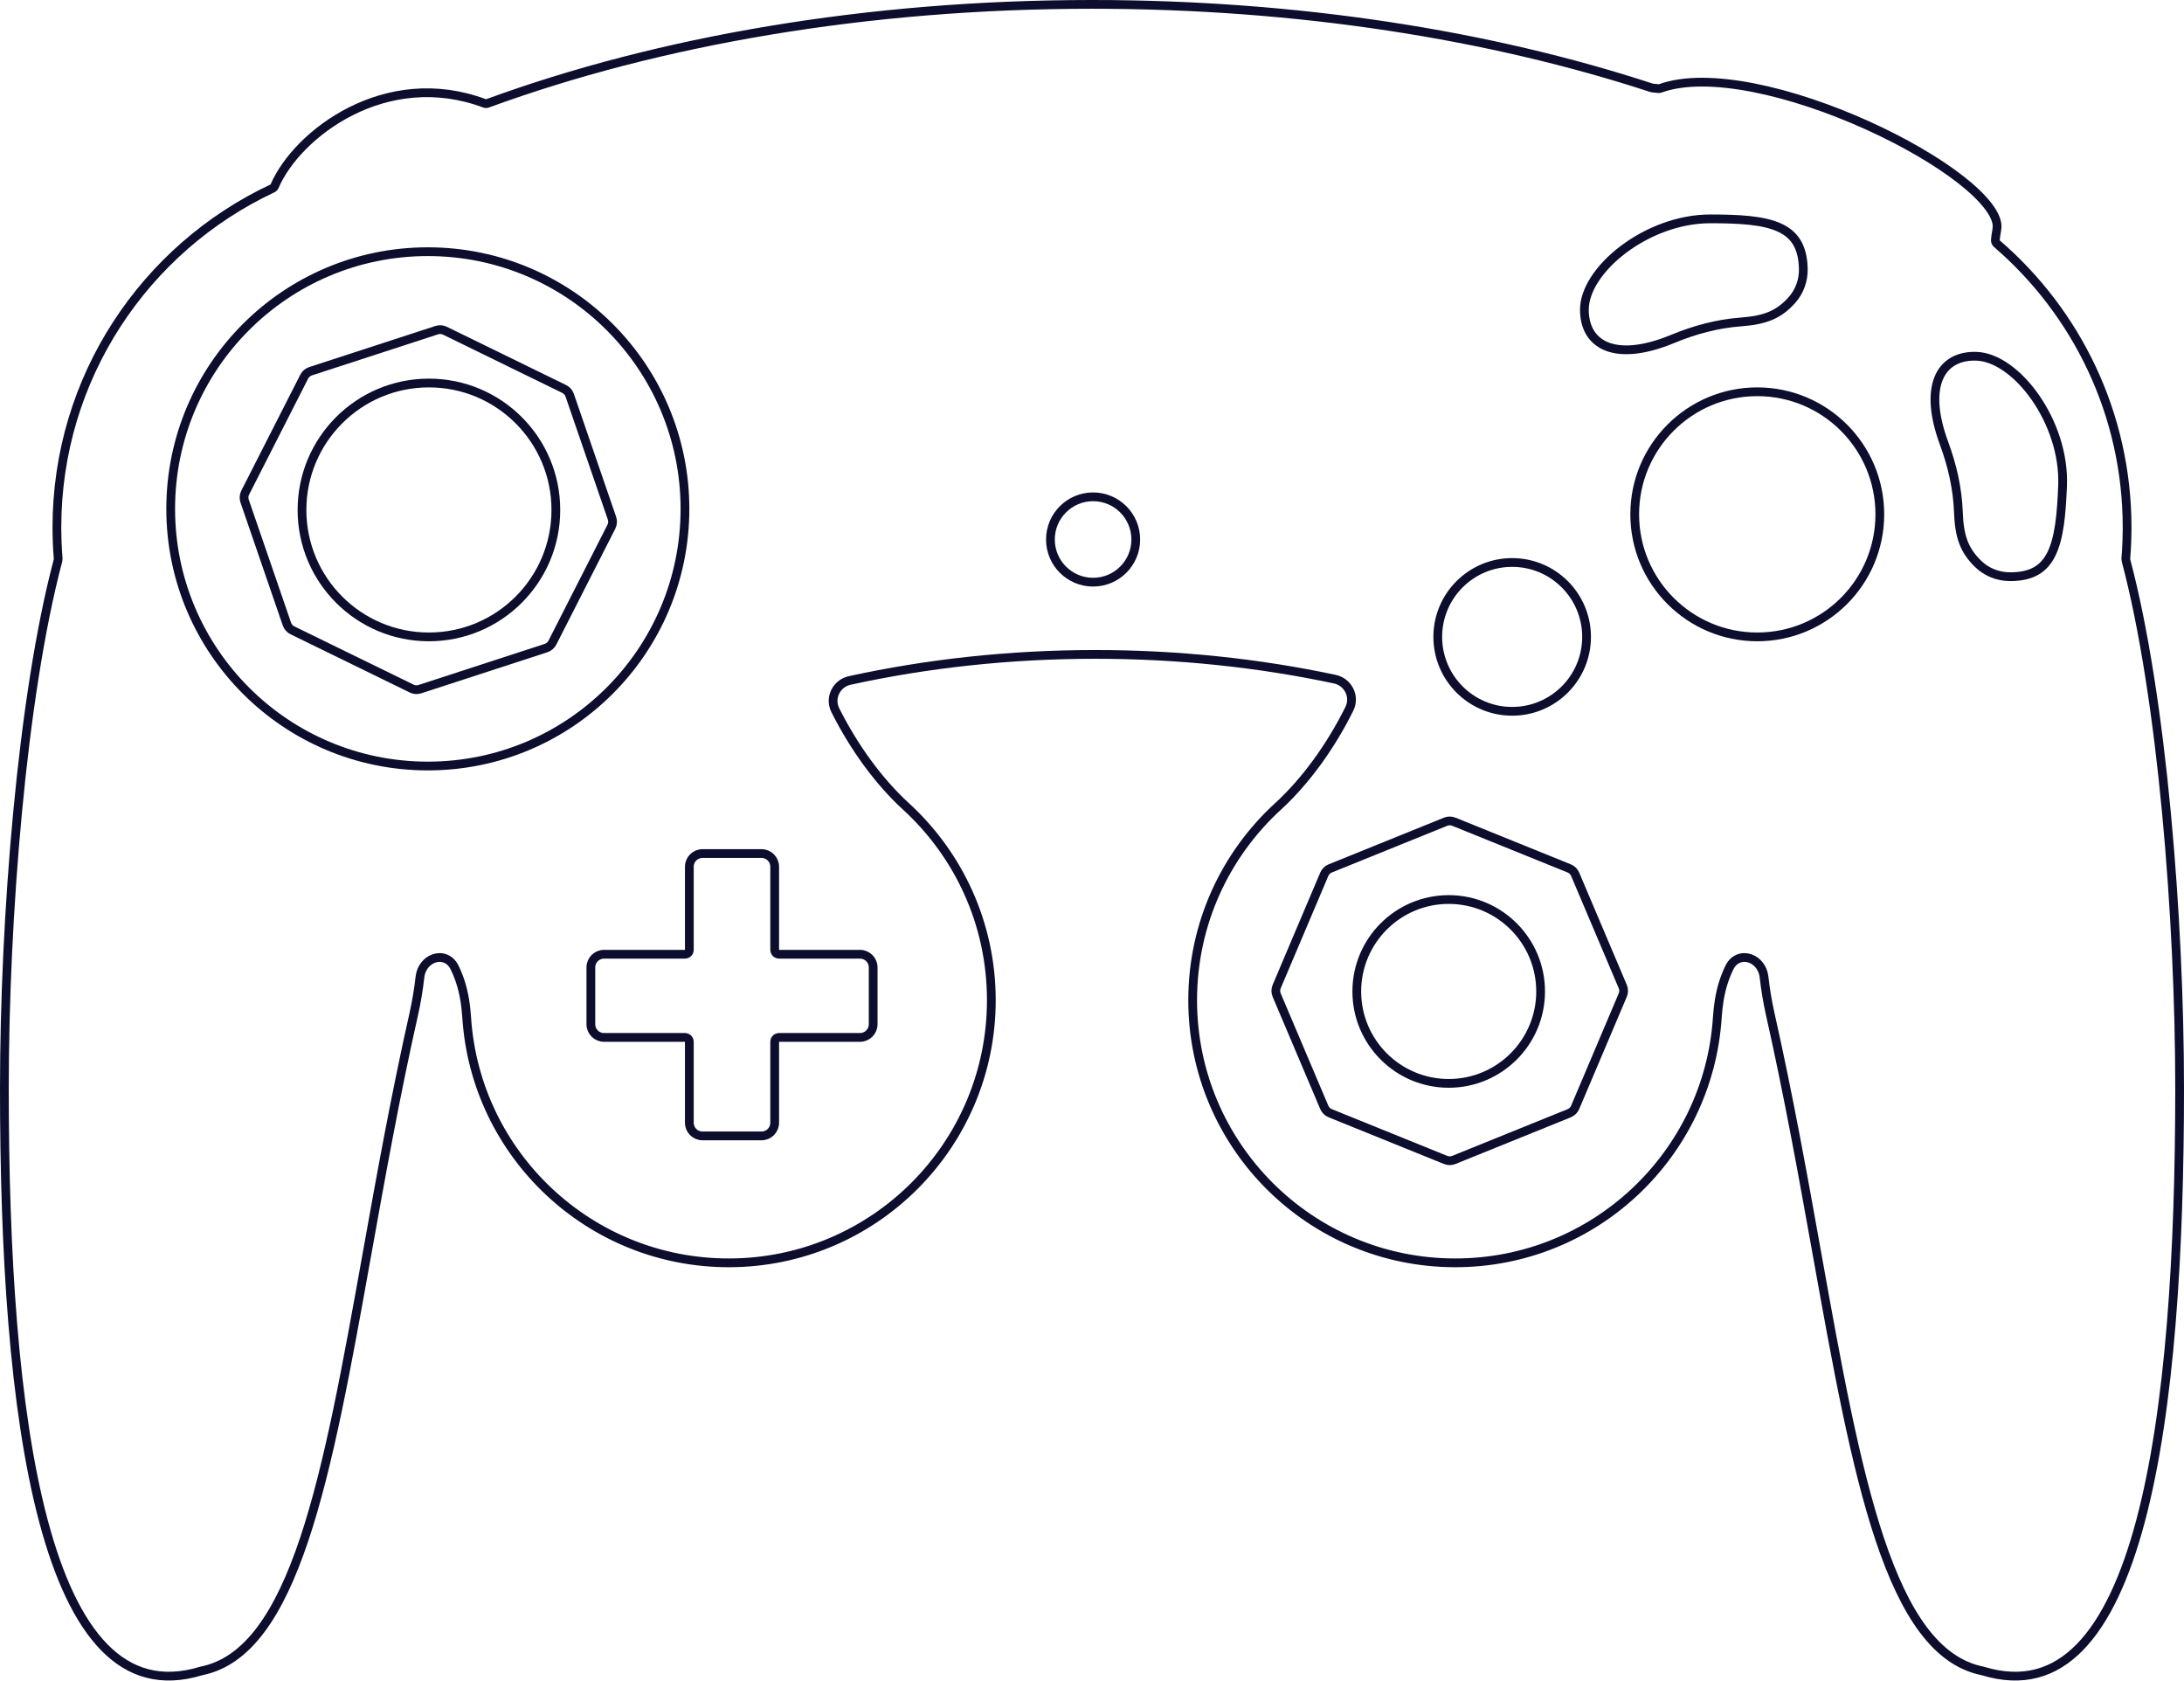
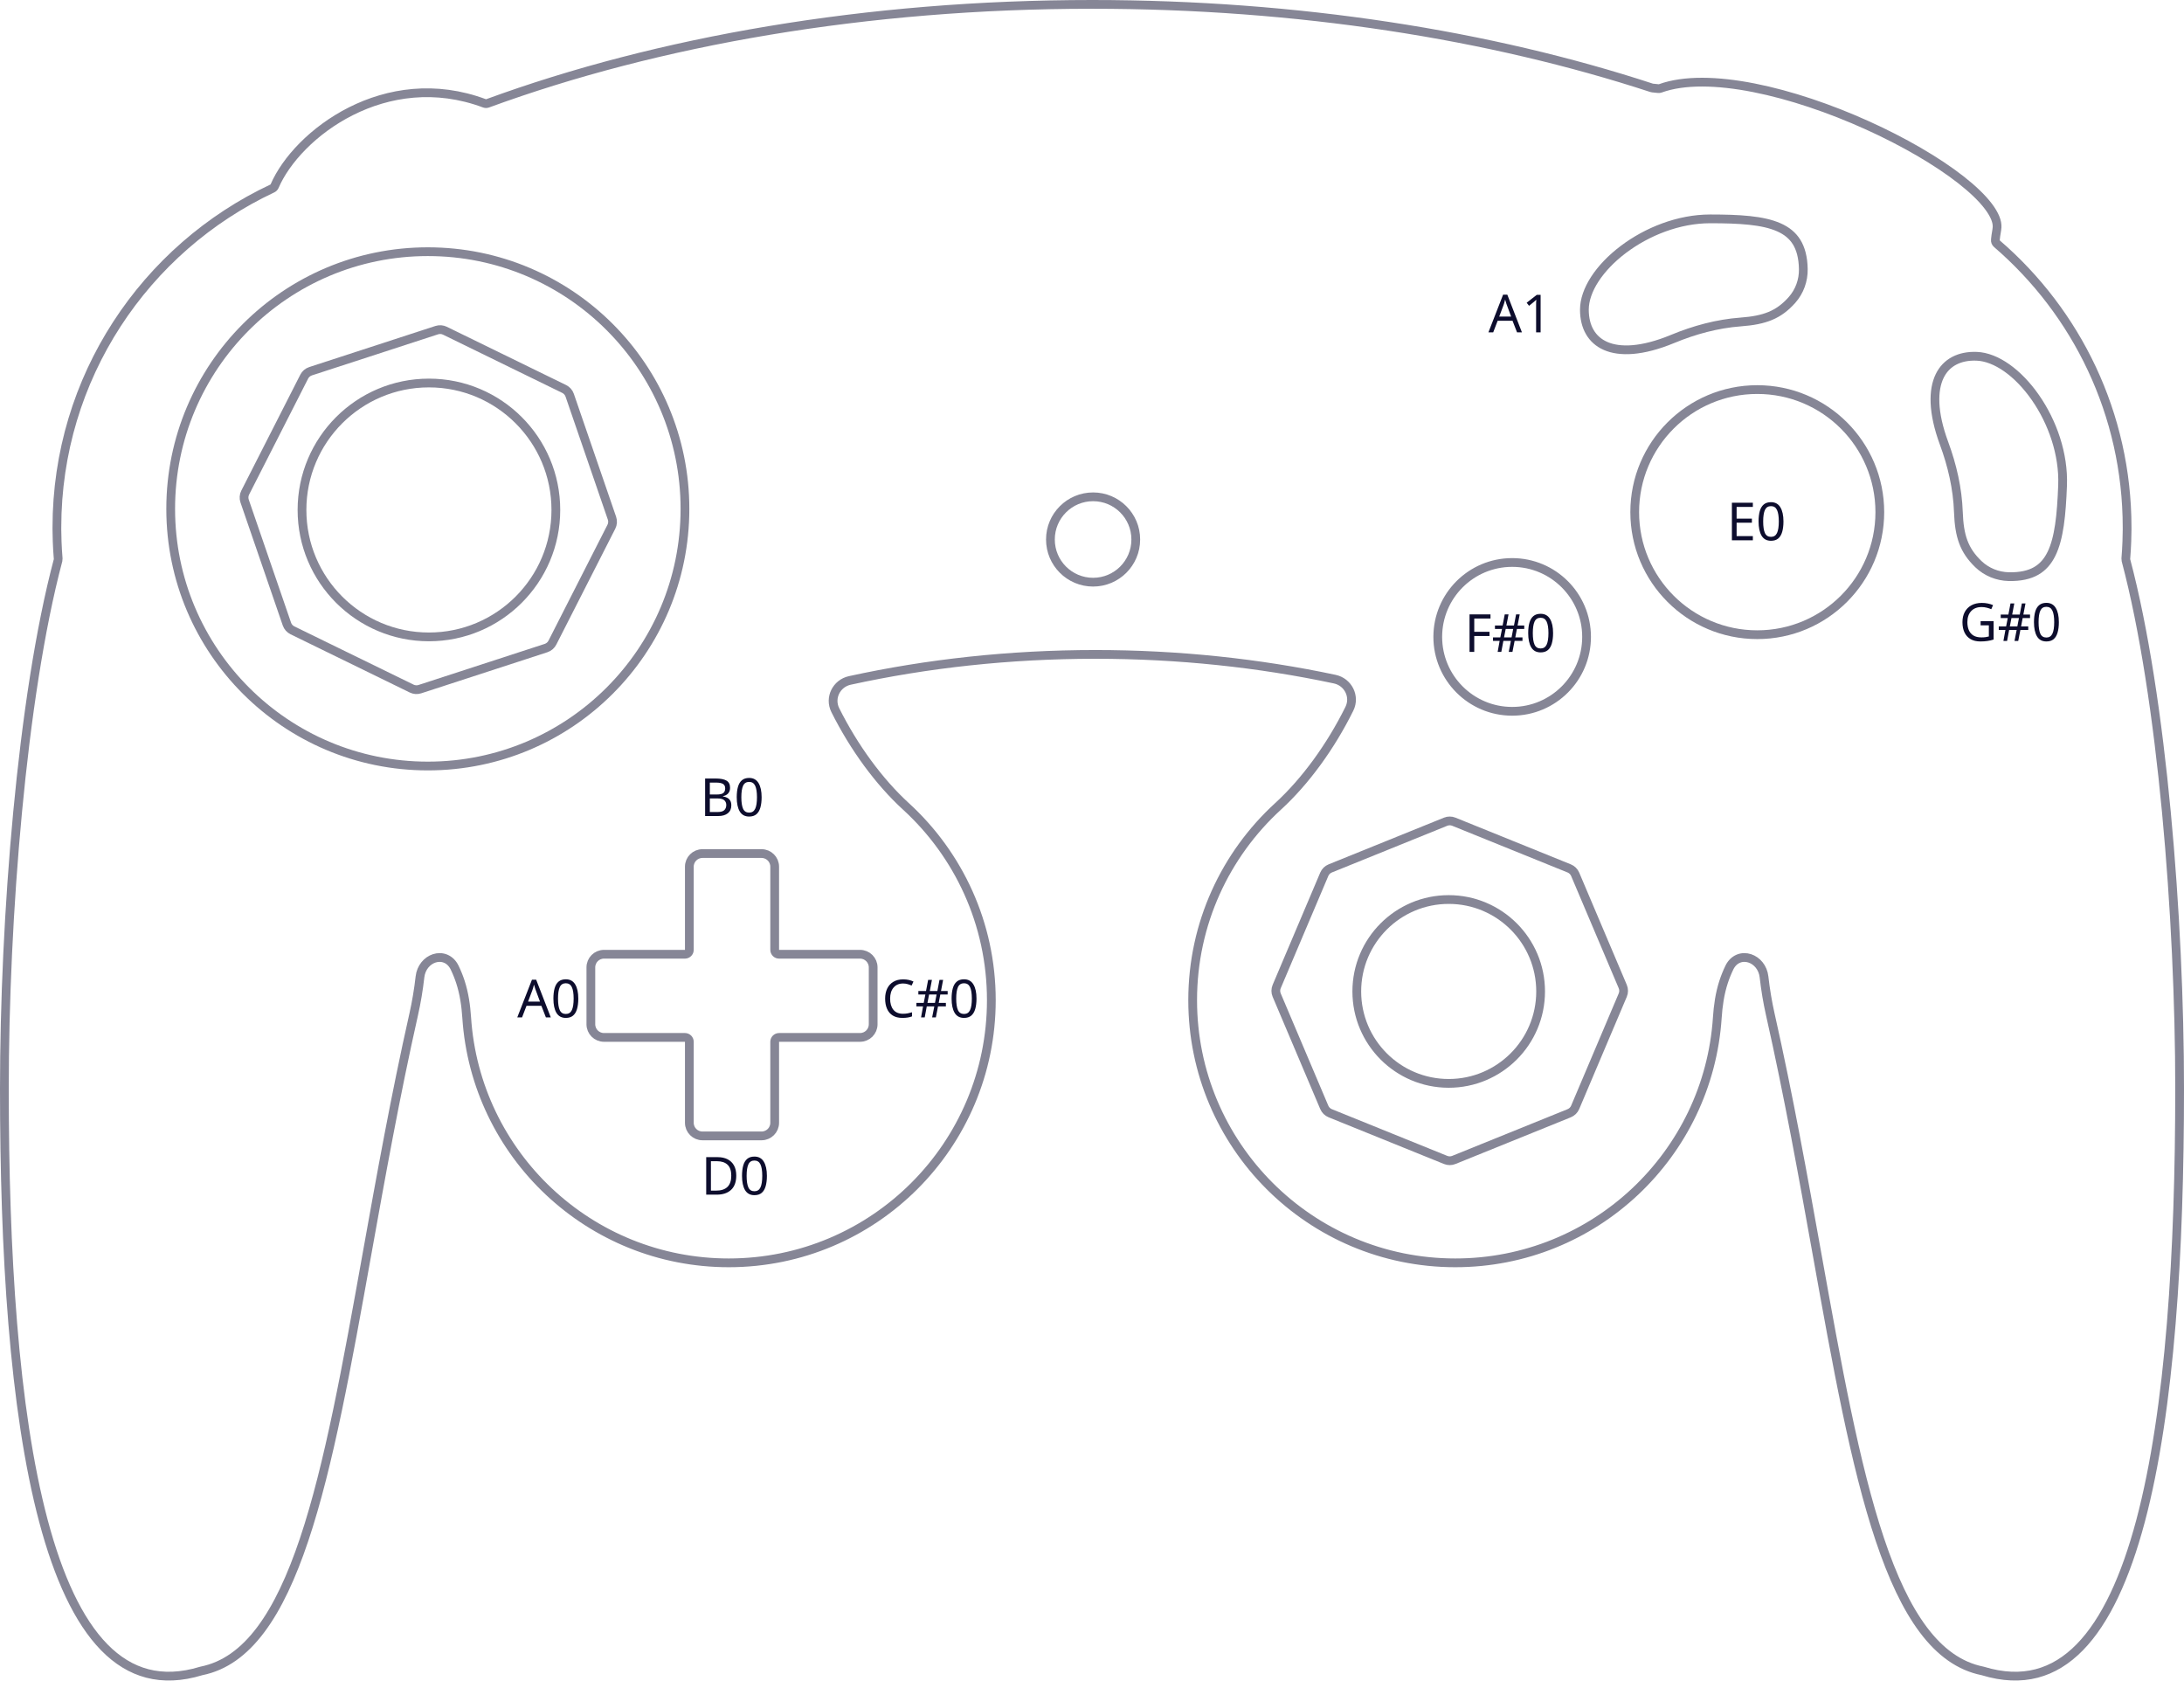
<svg xmlns="http://www.w3.org/2000/svg" width="998" height="768" viewBox="0 0 998 768" fill="none">
-   <path id="controller-body" d="M754.702 40.125C754.841 40.17 754.984 40.201 755.129 40.215C755.991 40.299 756.876 40.39 757.785 40.488C758.088 40.521 758.394 40.484 758.68 40.381C769.528 36.457 784.663 36.795 801.484 40.117C818.241 43.427 836.4 49.643 853.128 57.188C869.862 64.736 885.076 73.575 895.967 82.084C901.418 86.343 905.721 90.468 908.592 94.256C911.501 98.092 912.741 101.315 912.58 103.834C912.532 104.577 912.41 105.336 912.263 106.2L912.235 106.362C912.101 107.153 911.95 108.038 911.874 108.936C911.863 109.064 911.851 109.192 911.839 109.319C911.83 109.418 911.82 109.518 911.809 109.617C911.74 110.269 911.996 110.914 912.493 111.342C948.932 142.704 972 189.157 972 241C972 241.179 972 241.357 971.999 241.535V241.55L972 241.748L972 242C972 243.789 971.961 245.574 971.884 247.354L971.884 247.367C971.786 250.03 971.628 252.678 971.41 255.309C971.391 255.537 971.411 255.766 971.47 255.987C988.065 318.453 996 420.032 996 497.398C996 571.385 991.745 643.91 978.13 695.013C971.315 720.591 962.223 740.53 950.375 752.642C944.478 758.67 937.928 762.73 930.648 764.621C923.37 766.511 915.226 766.27 906.083 763.485C906.021 763.466 905.959 763.45 905.895 763.437C895.426 761.326 886.591 754.913 878.905 744.688C871.2 734.437 864.729 720.45 859.021 703.43C847.601 669.377 839.412 623.737 830.292 572.878L830.288 572.858C824.049 538.065 817.38 500.879 808.951 463.458C807.693 457.872 806.745 452.152 806.085 446.331C805.606 442.099 802.854 438.941 799.548 437.872C797.886 437.335 796.056 437.323 794.356 438.03C792.641 438.744 791.215 440.123 790.263 442.086C789.241 444.194 788.352 446.388 787.609 448.668C785.876 453.993 785.097 459.526 784.739 464.981C780.632 527.534 728.592 577 665 577C598.726 577 545 523.274 545 457C545 421.937 560.036 390.388 584.018 368.444C596.436 357.082 608.012 341.214 616.605 323.861C619.414 318.189 615.998 311.596 609.917 310.303C575.39 302.96 538.631 299 500.5 299C461.351 299 423.647 303.174 388.322 310.898C382.253 312.225 378.875 318.828 381.704 324.483C390.265 341.591 401.712 357.217 413.982 368.444C437.964 390.388 453 421.937 453 457C453 523.274 399.274 577 333 577C269.408 577 217.368 527.534 213.261 464.981C212.903 459.526 212.124 453.993 210.391 448.668C209.648 446.389 208.759 444.194 207.737 442.086C206.785 440.123 205.359 438.744 203.644 438.031C201.944 437.323 200.114 437.335 198.452 437.873C195.146 438.941 192.394 442.099 191.915 446.332C191.255 452.152 190.307 457.872 189.049 463.458C180.619 500.88 173.951 538.068 167.711 572.862L167.708 572.878C158.588 623.737 150.399 669.377 138.979 703.43C133.271 720.45 126.8 734.437 119.095 744.688C111.409 754.913 102.574 761.326 92.105 763.437C92.041 763.45 91.979 763.466 91.917 763.485C82.774 766.27 74.63 766.511 67.352 764.621C60.072 762.73 53.522 758.67 47.625 752.642C35.777 740.53 26.685 720.591 19.87 695.013C6.255 643.91 2 571.385 2 497.398C2 420.032 9.935 318.453 26.53 255.987C26.589 255.766 26.609 255.537 26.59 255.309C26.372 252.678 26.214 250.03 26.116 247.367L26.116 247.354C26.039 245.574 26 243.789 26 242C26 241.85 26 241.7 26.001 241.549L26.001 241.536C26 241.357 26 241.179 26 241C26 172.489 66.29 113.385 124.478 86.095C124.921 85.887 125.273 85.524 125.466 85.074C130.569 73.199 143.226 59.456 160.368 50.827C177.449 42.228 198.827 38.785 221.401 47.223C221.848 47.39 222.34 47.392 222.789 47.228C300.498 18.776 395.882 2 499 2C593.215 2 680.977 16.004 754.702 40.125Z" stroke="#0D0D2D" stroke-width="4" stroke-linejoin="round" />
-   <circle id="left-analog-bevel" cx="195.5" cy="232.5" r="117.5" stroke="#0D0D2D" stroke-width="4" stroke-linejoin="round" />
-   <path id="left-analog-octagon" d="M203.314 151.109L257.796 177.72C258.987 178.302 259.899 179.333 260.33 180.587L279.649 236.774C280.09 238.056 279.991 239.461 279.377 240.668L252.426 293.62C251.824 294.802 250.778 295.696 249.518 296.106L191.863 314.876C190.629 315.278 189.287 315.184 188.12 314.614L133.639 288.003C132.448 287.421 131.536 286.39 131.105 285.136L111.786 228.949C111.345 227.668 111.443 226.263 112.058 225.055L139.009 172.104C139.61 170.922 140.657 170.028 141.917 169.617L199.572 150.848C200.806 150.446 202.148 150.54 203.314 151.109Z" stroke="#0D0D2D" stroke-width="4" stroke-linejoin="round" />
-   <circle id="left-analog" cx="196" cy="233" r="58" stroke="#0D0D2D" stroke-width="4" stroke-linejoin="round" />
-   <path id="d-pad" d="M313 436C314.105 436 315 435.105 315 434V396C315 392.686 317.686 390 321 390H348C351.314 390 354 392.686 354 396V434C354 435.105 354.895 436 356 436H393C396.314 436 399 438.686 399 442V468C399 471.314 396.314 474 393 474H356C354.895 474 354 474.895 354 476V513C354 516.314 351.314 519 348 519H321C317.686 519 315 516.314 315 513V476C315 474.895 314.105 474 313 474H276C272.686 474 270 471.314 270 468V442C270 438.686 272.686 436 276 436H313Z" stroke="#0D0D2D" stroke-width="4" stroke-linejoin="round" />
-   <path id="right-analog-octagon" d="M664.34 375.446L717.059 396.781C718.289 397.279 719.27 398.244 719.787 399.465L741.535 450.762C742.064 452.009 742.064 453.418 741.535 454.665L719.787 505.963C719.27 507.184 718.289 508.149 717.059 508.646L664.34 529.981C663.137 530.468 661.792 530.468 660.588 529.981L607.869 508.646C606.64 508.149 605.659 507.184 605.141 505.963L583.393 454.665C582.864 453.418 582.864 452.009 583.393 450.762L605.141 399.465C605.659 398.244 606.64 397.279 607.869 396.781L660.588 375.446C661.792 374.959 663.137 374.959 664.34 375.446Z" stroke="#0D0D2D" stroke-width="4" stroke-linejoin="round" />
-   <circle id="right-analog" cx="662" cy="453" r="42" stroke="#0D0D2D" stroke-width="4" stroke-linejoin="round" />
-   <path id="y" d="M818.879 137.04C815.775 140.54 812.625 142.824 808.965 144.349C805.273 145.887 800.961 146.697 795.464 147.105C784.681 147.906 774.223 150.764 764.316 154.866C750.287 160.674 740.141 160.901 733.654 158.057C727.33 155.285 724 149.367 724 141.5C724 132.625 730.822 122.268 741.772 113.993C752.634 105.785 767.095 100 781.5 100C794.941 100 805.55 100.63 812.845 103.852C816.419 105.43 819.121 107.603 820.974 110.592C822.839 113.598 823.946 117.591 824.042 122.97C824.135 128.122 822.288 133.197 818.879 137.04Z" stroke="#0D0D2D" stroke-width="4" stroke-linejoin="round" />
-   <path id="x" d="M904.056 257.768C900.678 254.53 898.518 251.294 897.136 247.577C895.742 243.829 895.1 239.488 894.905 233.979C894.523 223.174 892.072 212.613 888.358 202.554C883.098 188.311 883.264 178.163 886.357 171.792C889.373 165.58 895.416 162.482 903.276 162.787C912.145 163.131 922.229 170.349 930.074 181.612C937.855 192.783 943.075 207.458 942.516 221.852C941.995 235.283 940.954 245.86 937.453 253.024C935.736 256.535 933.461 259.15 930.402 260.886C927.326 262.633 923.293 263.584 917.915 263.472C912.763 263.365 907.764 261.322 904.056 257.768Z" stroke="#0D0D2D" stroke-width="4" stroke-linejoin="round" />
-   <circle id="a" cx="803" cy="235" r="56" stroke="#0D0D2D" stroke-width="4" stroke-linejoin="round" />
-   <circle id="b" cx="691" cy="291" r="34" stroke="#0D0D2D" stroke-width="4" stroke-linejoin="round" />
-   <circle id="start" cx="499.5" cy="246.5" r="19.5" stroke="#0D0D2D" stroke-width="4" stroke-linejoin="round" />
+   <path id="controller-body" opacity="0.5" d="M754.702 40.125C754.841 40.17 754.984 40.201 755.129 40.215C755.991 40.299 756.876 40.39 757.785 40.488C758.088 40.521 758.394 40.484 758.68 40.381C769.528 36.457 784.663 36.795 801.484 40.117C818.241 43.427 836.4 49.643 853.128 57.188C869.862 64.736 885.076 73.575 895.967 82.084C901.418 86.343 905.721 90.468 908.592 94.256C911.501 98.092 912.741 101.315 912.58 103.834C912.532 104.577 912.41 105.336 912.263 106.2L912.236 106.361C912.101 107.152 911.95 108.038 911.874 108.936C911.854 109.165 911.833 109.392 911.809 109.616C911.74 110.269 911.996 110.914 912.493 111.342C948.932 142.704 972 189.157 972 241C972 241.179 972 241.357 971.999 241.535V241.55L972 241.748L972 242C972 243.789 971.961 245.574 971.884 247.354L971.884 247.367C971.786 250.03 971.628 252.678 971.41 255.309C971.391 255.537 971.411 255.766 971.47 255.987C988.065 318.453 996 420.032 996 497.398C996 571.385 991.745 643.91 978.13 695.013C971.315 720.591 962.223 740.53 950.375 752.642C944.478 758.67 937.928 762.73 930.648 764.621C923.37 766.511 915.226 766.27 906.083 763.485C906.021 763.466 905.959 763.45 905.895 763.437C895.426 761.326 886.591 754.913 878.905 744.688C871.2 734.437 864.729 720.45 859.021 703.43C847.601 669.377 839.412 623.737 830.292 572.878L830.288 572.858C824.049 538.065 817.38 500.879 808.951 463.458C807.693 457.872 806.745 452.152 806.085 446.331C805.606 442.099 802.854 438.941 799.548 437.872C797.886 437.335 796.056 437.323 794.356 438.03C792.641 438.744 791.215 440.123 790.263 442.086C789.241 444.194 788.352 446.388 787.609 448.668C785.876 453.993 785.097 459.526 784.739 464.981C780.632 527.534 728.592 577 665 577C598.726 577 545 523.274 545 457C545 421.937 560.036 390.388 584.018 368.445C596.436 357.082 608.012 341.213 616.605 323.861C619.414 318.189 615.998 311.596 609.917 310.303C575.39 302.96 538.631 299 500.5 299C461.351 299 423.647 303.174 388.322 310.898C382.253 312.225 378.875 318.828 381.704 324.483C390.265 341.591 401.712 357.217 413.982 368.444C437.964 390.388 453 421.937 453 457C453 523.274 399.274 577 333 577C269.408 577 217.368 527.534 213.261 464.981C212.903 459.526 212.124 453.993 210.391 448.668C209.648 446.389 208.759 444.194 207.737 442.086C206.785 440.123 205.359 438.744 203.644 438.031C201.944 437.323 200.114 437.335 198.452 437.873C195.146 438.941 192.394 442.099 191.915 446.332C191.255 452.152 190.307 457.872 189.049 463.458C180.619 500.88 173.951 538.068 167.711 572.862L167.708 572.878C158.588 623.737 150.399 669.377 138.979 703.43C133.271 720.45 126.8 734.437 119.095 744.688C111.409 754.913 102.574 761.326 92.105 763.437C92.041 763.45 91.979 763.466 91.917 763.485C82.774 766.27 74.63 766.511 67.352 764.621C60.072 762.73 53.522 758.67 47.625 752.642C35.777 740.53 26.685 720.591 19.87 695.013C6.255 643.91 2 571.385 2 497.398C2 420.032 9.935 318.453 26.53 255.987C26.589 255.766 26.609 255.537 26.59 255.309C26.372 252.678 26.214 250.03 26.116 247.367L26.116 247.354C26.039 245.574 26 243.789 26 242C26 241.85 26 241.7 26.001 241.549L26.001 241.536C26 241.357 26 241.179 26 241C26 172.489 66.29 113.385 124.478 86.095C124.921 85.887 125.273 85.524 125.466 85.074C130.569 73.199 143.226 59.456 160.368 50.827C177.449 42.228 198.827 38.785 221.401 47.223C221.848 47.39 222.34 47.392 222.789 47.228C300.498 18.776 395.882 2 499 2C593.215 2 680.977 16.004 754.702 40.125Z" stroke="#0D0D2D" stroke-width="4" stroke-linejoin="round" />
+   <circle id="left-analog-bevel" opacity="0.5" cx="195.5" cy="232.5" r="117.5" stroke="#0D0D2D" stroke-width="4" stroke-linejoin="round" />
+   <path id="left-analog-octagon" opacity="0.5" d="M199.572 150.848C200.806 150.446 202.148 150.54 203.314 151.109L257.796 177.72C258.987 178.302 259.899 179.333 260.33 180.587L279.649 236.774C280.09 238.056 279.991 239.461 279.377 240.668L252.426 293.62C251.824 294.802 250.778 295.696 249.518 296.106L191.863 314.876C190.629 315.278 189.287 315.184 188.12 314.614L133.639 288.003C132.448 287.421 131.536 286.39 131.105 285.136L111.786 228.949C111.345 227.668 111.443 226.263 112.058 225.055L139.009 172.104C139.61 170.922 140.657 170.028 141.917 169.617L199.572 150.848Z" stroke="#0D0D2D" stroke-width="4" stroke-linejoin="round" />
+   <circle id="left-analog" opacity="0.5" cx="196" cy="233" r="58" stroke="#0D0D2D" stroke-width="4" stroke-linejoin="round" />
+   <path id="d-pad" opacity="0.5" d="M313 436C314.105 436 315 435.105 315 434V396C315 392.686 317.686 390 321 390H348C351.314 390 354 392.686 354 396V434C354 435.105 354.895 436 356 436H393C396.314 436 399 438.686 399 442V468C399 471.314 396.314 474 393 474H356C354.895 474 354 474.895 354 476V513C354 516.314 351.314 519 348 519H321C317.686 519 315 516.314 315 513V476C315 474.895 314.105 474 313 474H276C272.686 474 270 471.314 270 468V442C270 438.686 272.686 436 276 436H313Z" stroke="#0D0D2D" stroke-width="4" stroke-linejoin="round" />
+   <path id="right-analog-octagon" opacity="0.5" d="M660.588 375.446C661.792 374.959 663.137 374.959 664.34 375.446L717.059 396.781C718.289 397.279 719.27 398.244 719.787 399.465L741.535 450.762C742.064 452.009 742.064 453.418 741.535 454.665L719.787 505.963C719.27 507.184 718.289 508.149 717.059 508.646L664.34 529.981C663.137 530.468 661.792 530.468 660.588 529.981L607.869 508.646C606.64 508.149 605.659 507.184 605.141 505.963L583.393 454.665C582.864 453.418 582.864 452.009 583.393 450.762L605.141 399.465C605.659 398.244 606.64 397.279 607.869 396.781L660.588 375.446Z" stroke="#0D0D2D" stroke-width="4" stroke-linejoin="round" />
+   <circle id="right-analog" opacity="0.5" cx="662" cy="453" r="42" stroke="#0D0D2D" stroke-width="4" stroke-linejoin="round" />
+   <path id="y" opacity="0.5" d="M824.042 122.97C824.135 128.122 822.288 133.197 818.879 137.04C815.775 140.54 812.625 142.824 808.965 144.349C805.273 145.887 800.961 146.697 795.464 147.105C784.681 147.906 774.223 150.764 764.316 154.866C750.287 160.674 740.141 160.901 733.654 158.057C727.33 155.285 724 149.367 724 141.5C724 132.625 730.822 122.268 741.772 113.993C752.634 105.785 767.095 100 781.5 100C794.941 100 805.55 100.63 812.845 103.852C816.419 105.43 819.121 107.603 820.974 110.592C822.839 113.598 823.946 117.591 824.042 122.97Z" stroke="#0D0D2D" stroke-width="4" stroke-linejoin="round" />
+   <path id="x" opacity="0.5" d="M917.915 263.472C912.763 263.365 907.764 261.322 904.056 257.768C900.678 254.53 898.518 251.294 897.136 247.577C895.742 243.829 895.1 239.488 894.905 233.979C894.523 223.174 892.072 212.613 888.358 202.554C883.098 188.311 883.264 178.163 886.357 171.792C889.373 165.58 895.416 162.482 903.276 162.787C912.145 163.131 922.229 170.349 930.074 181.612C937.855 192.783 943.075 207.458 942.516 221.852C941.995 235.283 940.954 245.86 937.453 253.024C935.736 256.535 933.461 259.15 930.402 260.886C927.326 262.633 923.293 263.584 917.915 263.472Z" stroke="#0D0D2D" stroke-width="4" stroke-linejoin="round" />
+   <circle id="a" opacity="0.5" cx="803" cy="234" r="56" stroke="#0D0D2D" stroke-width="4" stroke-linejoin="round" />
+   <circle id="b" opacity="0.5" cx="691" cy="291" r="34" stroke="#0D0D2D" stroke-width="4" stroke-linejoin="round" />
+   <circle id="start" opacity="0.5" cx="499.5" cy="246.5" r="19.5" stroke="#0D0D2D" stroke-width="4" stroke-linejoin="round" />
+   <text id="E0" fill="#0D0D2D" xml:space="preserve" style="white-space: pre" font-family="Coda" font-size="24" letter-spacing="0em">
+     <tspan x="789.078" y="246.852">E0</tspan>
+   </text>
+   <text id="F#0" fill="#0D0D2D" xml:space="preserve" style="white-space: pre" font-family="Coda" font-size="24" letter-spacing="0em">
+     <tspan x="669.191" y="297.852">F#0</tspan>
+   </text>
+   <text id="G#0" fill="#0D0D2D" xml:space="preserve" style="white-space: pre" font-family="Coda" font-size="24" letter-spacing="0em">
+     <tspan x="895.293" y="292.852">G#0</tspan>
+   </text>
+   <text id="A1" fill="#0D0D2D" xml:space="preserve" style="white-space: pre" font-family="Coda" font-size="24" letter-spacing="0em">
+     <tspan x="680.148" y="151.852">A1</tspan>
+   </text>
+   <text id="A0" fill="#0D0D2D" xml:space="preserve" style="white-space: pre" font-family="Coda" font-size="24" letter-spacing="0em">
+     <tspan x="236.375" y="464.852">A0</tspan>
+   </text>
+   <text id="D0" fill="#0D0D2D" xml:space="preserve" style="white-space: pre" font-family="Coda" font-size="24" letter-spacing="0em">
+     <tspan x="320.379" y="545.852">D0</tspan>
+   </text>
+   <text id="B0" fill="#0D0D2D" xml:space="preserve" style="white-space: pre" font-family="Coda" font-size="24" letter-spacing="0em">
+     <tspan x="319.883" y="372.852">B0</tspan>
+   </text>
+   <text id="C#0" fill="#0D0D2D" xml:space="preserve" style="white-space: pre" font-family="Coda" font-size="24" letter-spacing="0em">
+     <tspan x="403" y="464.852">C#0</tspan>
+   </text>
</svg>
